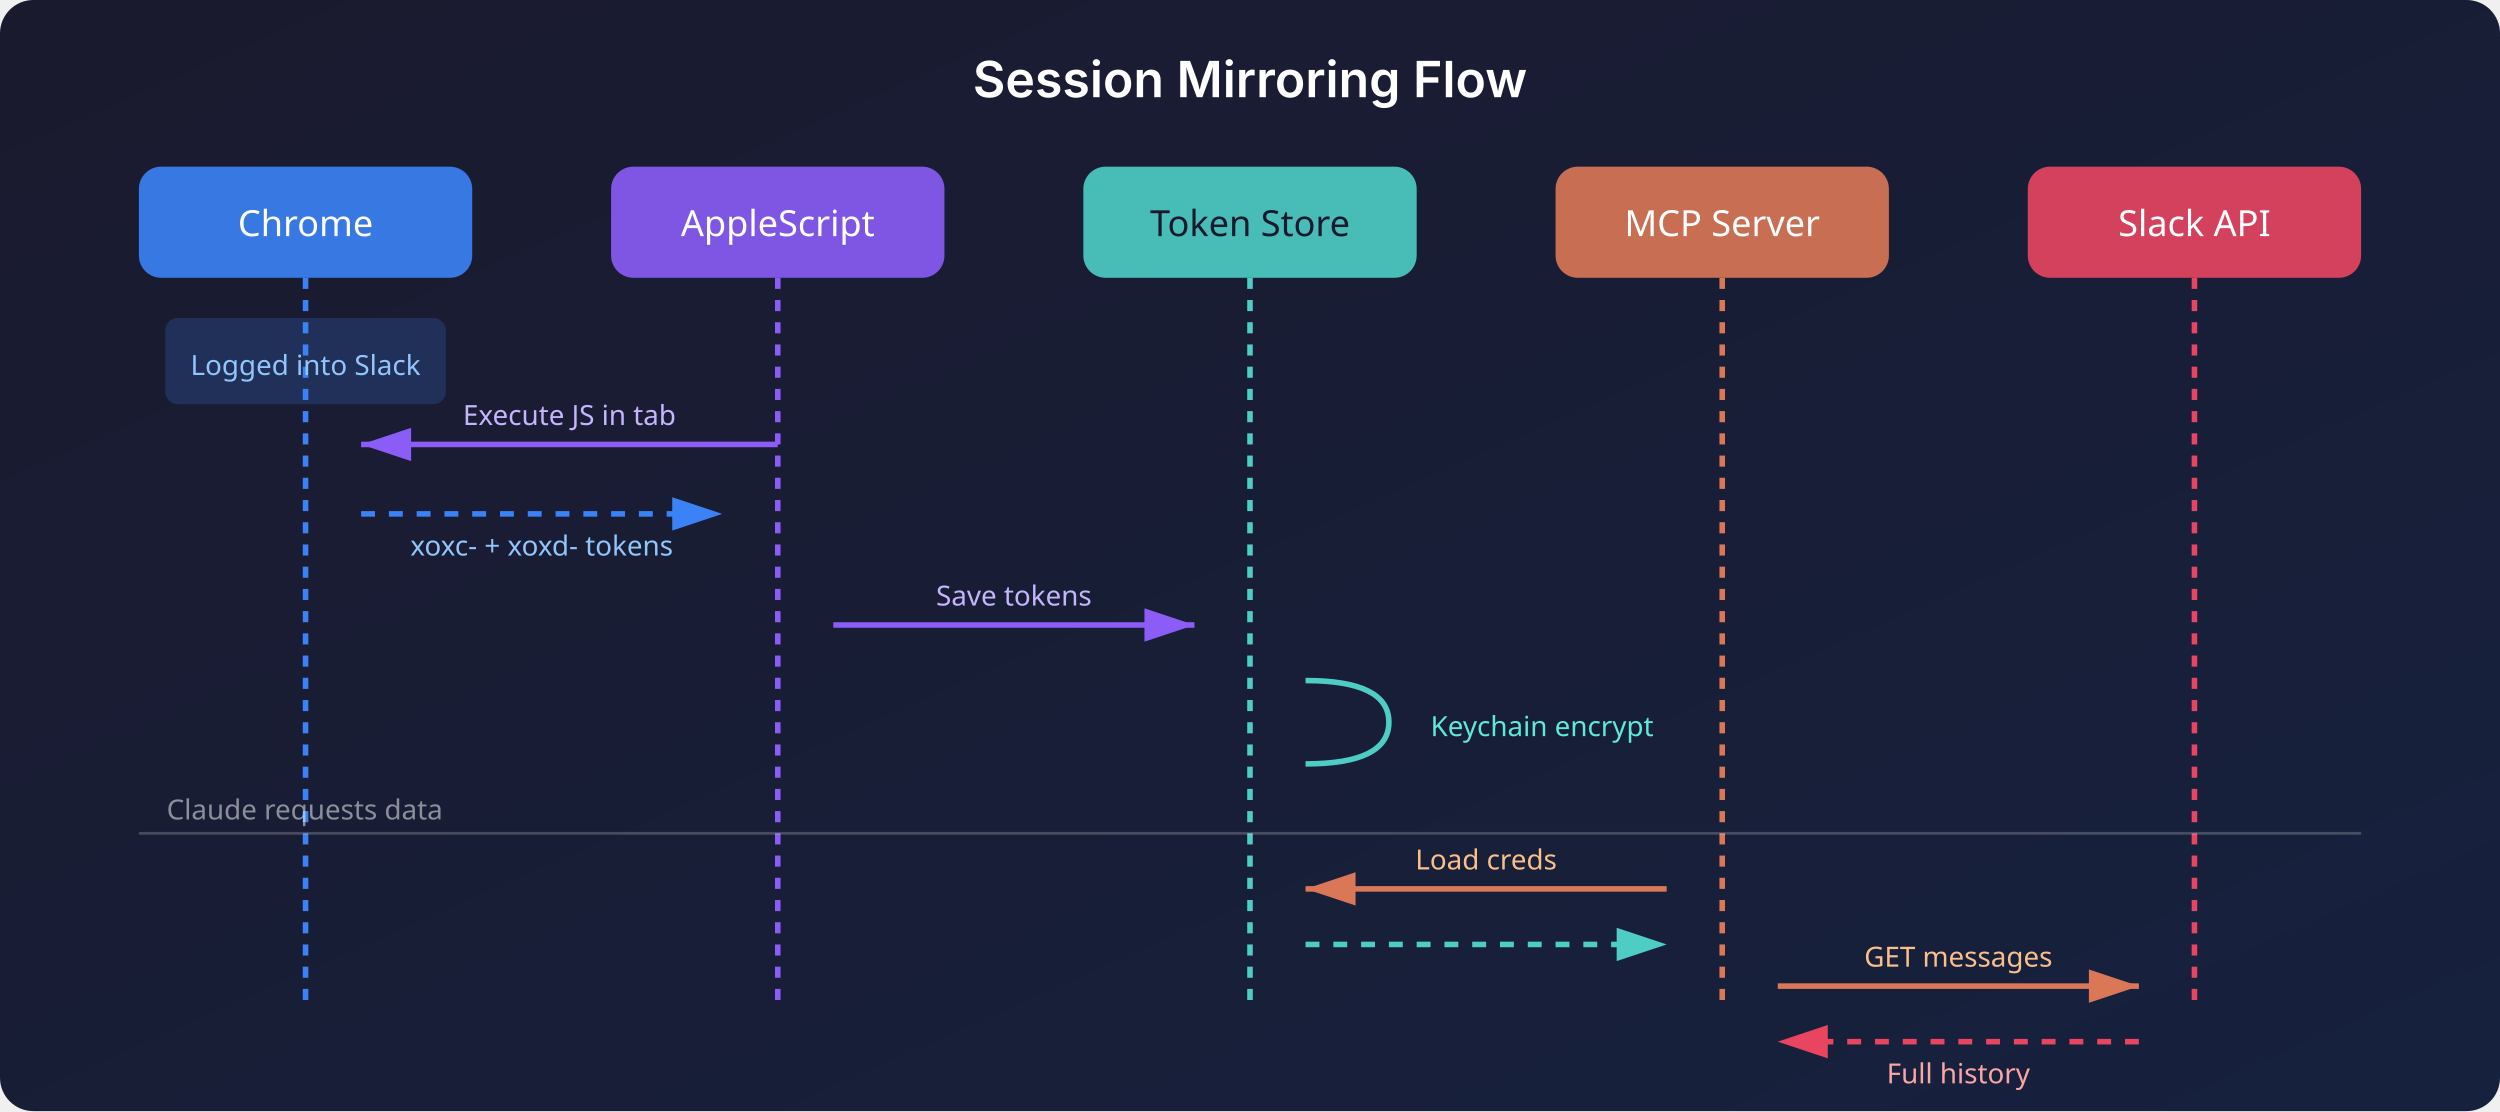
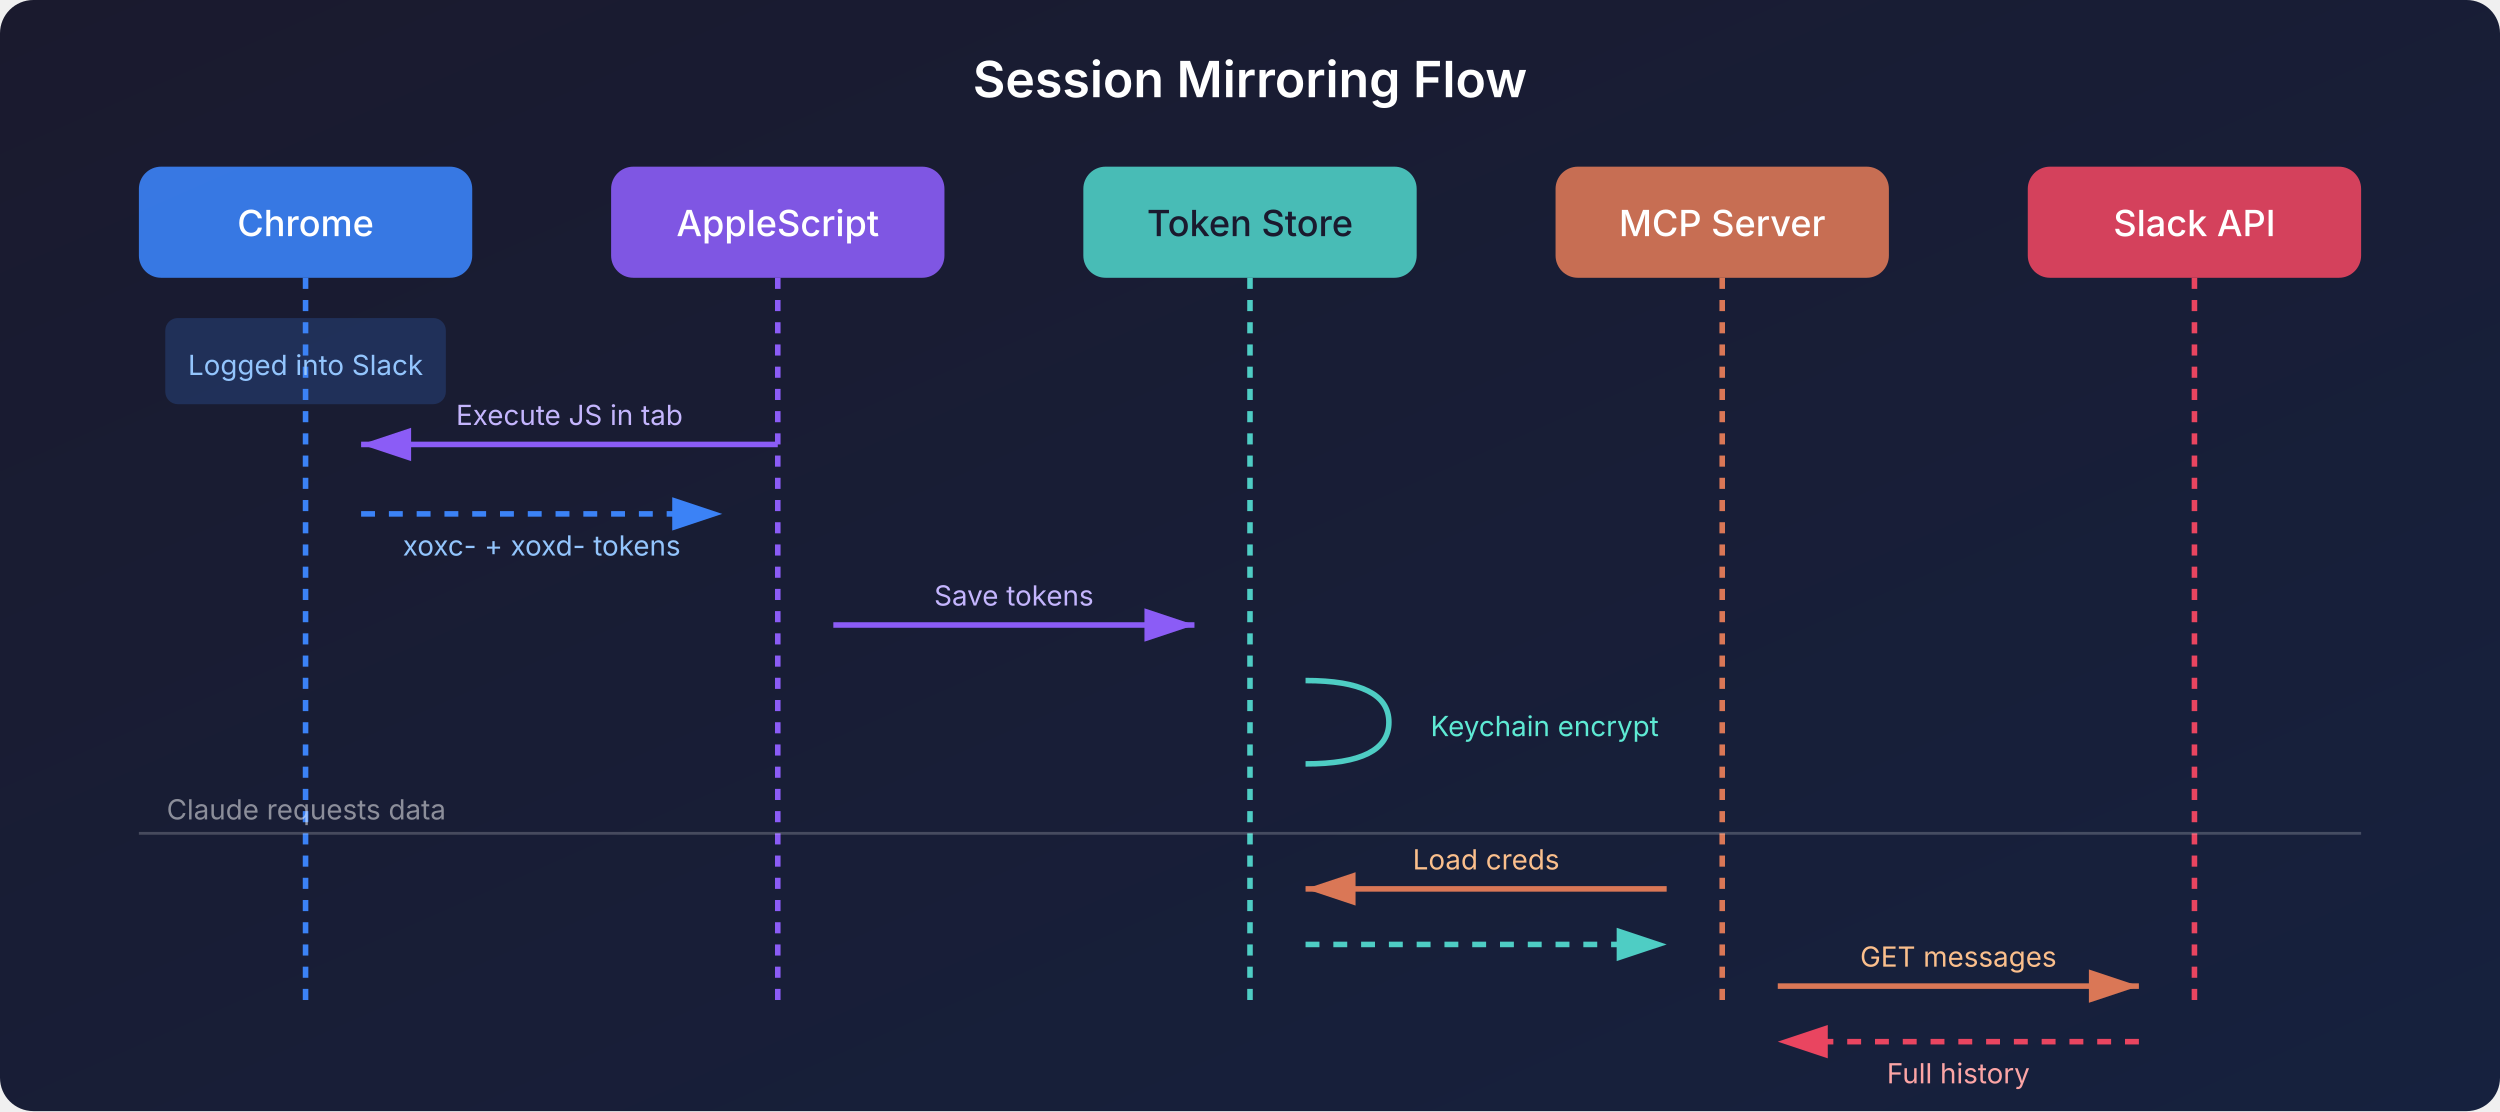
<svg xmlns="http://www.w3.org/2000/svg" viewBox="0 0 900 400">
  <defs>
    <linearGradient id="bgGrad" x1="0%" y1="0%" x2="100%" y2="100%">
      <stop offset="0%" style="stop-color:#1a1a2e" />
      <stop offset="100%" style="stop-color:#16213e" />
    </linearGradient>
    <filter id="glow">
      <feGaussianBlur stdDeviation="2" result="coloredBlur" />
      <feMerge>
        <feMergeNode in="coloredBlur" />
        <feMergeNode in="SourceGraphic" />
      </feMerge>
    </filter>
  </defs>
  <rect width="900" height="400" fill="url(#bgGrad)" rx="12" />
  <text x="450" y="35" text-anchor="middle" fill="#ffffff" font-family="system-ui, -apple-system, sans-serif" font-size="18" font-weight="600">Session Mirroring Flow</text>
  <rect x="50" y="60" width="120" height="40" rx="8" fill="#3b82f6" opacity="0.9" />
-   <text x="110" y="85" text-anchor="middle" fill="#ffffff" font-family="system-ui" font-size="13" font-weight="500">Chrome</text>
+   <text x="110" y="85" text-anchor="middle" fill="#ffffff" font-family="system-ui, -apple-system, sans-serif" font-size="13" font-weight="500">Chrome</text>
  <line x1="110" y1="100" x2="110" y2="360" stroke="#3b82f6" stroke-width="2" stroke-dasharray="4" />
  <rect x="220" y="60" width="120" height="40" rx="8" fill="#8b5cf6" opacity="0.9" />
-   <text x="280" y="85" text-anchor="middle" fill="#ffffff" font-family="system-ui" font-size="13" font-weight="500">AppleScript</text>
+   <text x="280" y="85" text-anchor="middle" fill="#ffffff" font-family="system-ui, -apple-system, sans-serif" font-size="13" font-weight="500">AppleScript</text>
  <line x1="280" y1="100" x2="280" y2="360" stroke="#8b5cf6" stroke-width="2" stroke-dasharray="4" />
  <rect x="390" y="60" width="120" height="40" rx="8" fill="#4ecdc4" opacity="0.9" />
-   <text x="450" y="85" text-anchor="middle" fill="#1a1a2e" font-family="system-ui" font-size="13" font-weight="500">Token Store</text>
+   <text x="450" y="85" text-anchor="middle" fill="#1a1a2e" font-family="system-ui, -apple-system, sans-serif" font-size="13" font-weight="500">Token Store</text>
  <line x1="450" y1="100" x2="450" y2="360" stroke="#4ecdc4" stroke-width="2" stroke-dasharray="4" />
  <rect x="560" y="60" width="120" height="40" rx="8" fill="#da7756" opacity="0.9" />
-   <text x="620" y="85" text-anchor="middle" fill="#ffffff" font-family="system-ui" font-size="13" font-weight="500">MCP Server</text>
+   <text x="620" y="85" text-anchor="middle" fill="#ffffff" font-family="system-ui, -apple-system, sans-serif" font-size="13" font-weight="500">MCP Server</text>
  <line x1="620" y1="100" x2="620" y2="360" stroke="#da7756" stroke-width="2" stroke-dasharray="4" />
  <rect x="730" y="60" width="120" height="40" rx="8" fill="#e94560" opacity="0.9" />
-   <text x="790" y="85" text-anchor="middle" fill="#ffffff" font-family="system-ui" font-size="13" font-weight="500">Slack API</text>
+   <text x="790" y="85" text-anchor="middle" fill="#ffffff" font-family="system-ui, -apple-system, sans-serif" font-size="13" font-weight="500">Slack API</text>
  <line x1="790" y1="100" x2="790" y2="360" stroke="#e94560" stroke-width="2" stroke-dasharray="4" />
  <rect x="60" y="115" width="100" height="30" rx="4" fill="#3b82f6" opacity="0.2" stroke="#3b82f6" stroke-width="1" />
-   <text x="110" y="135" text-anchor="middle" fill="#93c5fd" font-family="system-ui" font-size="10">Logged into Slack</text>
+   <text x="110" y="135" text-anchor="middle" fill="#93c5fd" font-family="system-ui, -apple-system, sans-serif" font-size="10">Logged into Slack</text>
  <line x1="280" y1="160" x2="130" y2="160" stroke="#8b5cf6" stroke-width="2" marker-end="url(#arrowPurple)" />
-   <text x="205" y="153" text-anchor="middle" fill="#c4b5fd" font-family="system-ui" font-size="10">Execute JS in tab</text>
+   <text x="205" y="153" text-anchor="middle" fill="#c4b5fd" font-family="system-ui, -apple-system, sans-serif" font-size="10">Execute JS in tab</text>
  <line x1="130" y1="185" x2="260" y2="185" stroke="#3b82f6" stroke-width="2" stroke-dasharray="5" marker-end="url(#arrowBlue)" />
-   <text x="195" y="200" text-anchor="middle" fill="#93c5fd" font-family="system-ui" font-size="10">xoxc- + xoxd- tokens</text>
+   <text x="195" y="200" text-anchor="middle" fill="#93c5fd" font-family="system-ui, -apple-system, sans-serif" font-size="10">xoxc- + xoxd- tokens</text>
  <line x1="300" y1="225" x2="430" y2="225" stroke="#8b5cf6" stroke-width="2" marker-end="url(#arrowPurple)" />
-   <text x="365" y="218" text-anchor="middle" fill="#c4b5fd" font-family="system-ui" font-size="10">Save tokens</text>
+   <text x="365" y="218" text-anchor="middle" fill="#c4b5fd" font-family="system-ui, -apple-system, sans-serif" font-size="10">Save tokens</text>
  <path d="M 470 245 Q 500 245 500 260 Q 500 275 470 275" fill="none" stroke="#4ecdc4" stroke-width="2" />
-   <text x="515" y="265" fill="#5eead4" font-family="system-ui" font-size="10">Keychain encrypt</text>
+   <text x="515" y="265" fill="#5eead4" font-family="system-ui, -apple-system, sans-serif" font-size="10">Keychain encrypt</text>
  <line x1="50" y1="300" x2="850" y2="300" stroke="#ffffff" stroke-width="1" opacity="0.2" />
-   <text x="60" y="295" fill="#ffffff" opacity="0.5" font-family="system-ui" font-size="10">Claude requests data</text>
+   <text x="60" y="295" fill="#ffffff" opacity="0.5" font-family="system-ui, -apple-system, sans-serif" font-size="10">Claude requests data</text>
  <line x1="600" y1="320" x2="470" y2="320" stroke="#da7756" stroke-width="2" marker-end="url(#arrowOrange)" />
-   <text x="535" y="313" text-anchor="middle" fill="#fbbf8c" font-family="system-ui" font-size="10">Load creds</text>
+   <text x="535" y="313" text-anchor="middle" fill="#fbbf8c" font-family="system-ui, -apple-system, sans-serif" font-size="10">Load creds</text>
  <line x1="470" y1="340" x2="600" y2="340" stroke="#4ecdc4" stroke-width="2" stroke-dasharray="5" marker-end="url(#arrowTeal)" />
  <line x1="640" y1="355" x2="770" y2="355" stroke="#da7756" stroke-width="2" marker-end="url(#arrowOrange)" />
-   <text x="705" y="348" text-anchor="middle" fill="#fbbf8c" font-family="system-ui" font-size="10">GET messages</text>
+   <text x="705" y="348" text-anchor="middle" fill="#fbbf8c" font-family="system-ui, -apple-system, sans-serif" font-size="10">GET messages</text>
  <line x1="770" y1="375" x2="640" y2="375" stroke="#e94560" stroke-width="2" stroke-dasharray="5" marker-end="url(#arrowRed)" />
-   <text x="705" y="390" text-anchor="middle" fill="#fca5a5" font-family="system-ui" font-size="10">Full history</text>
+   <text x="705" y="390" text-anchor="middle" fill="#fca5a5" font-family="system-ui, -apple-system, sans-serif" font-size="10">Full history</text>
  <defs>
    <marker id="arrowPurple" markerWidth="10" markerHeight="10" refX="9" refY="3" orient="auto">
      <path d="M0,0 L0,6 L9,3 z" fill="#8b5cf6" />
    </marker>
    <marker id="arrowBlue" markerWidth="10" markerHeight="10" refX="9" refY="3" orient="auto">
      <path d="M0,0 L0,6 L9,3 z" fill="#3b82f6" />
    </marker>
    <marker id="arrowTeal" markerWidth="10" markerHeight="10" refX="9" refY="3" orient="auto">
      <path d="M0,0 L0,6 L9,3 z" fill="#4ecdc4" />
    </marker>
    <marker id="arrowOrange" markerWidth="10" markerHeight="10" refX="9" refY="3" orient="auto">
      <path d="M0,0 L0,6 L9,3 z" fill="#da7756" />
    </marker>
    <marker id="arrowRed" markerWidth="10" markerHeight="10" refX="9" refY="3" orient="auto">
      <path d="M0,0 L0,6 L9,3 z" fill="#e94560" />
    </marker>
  </defs>
</svg>
